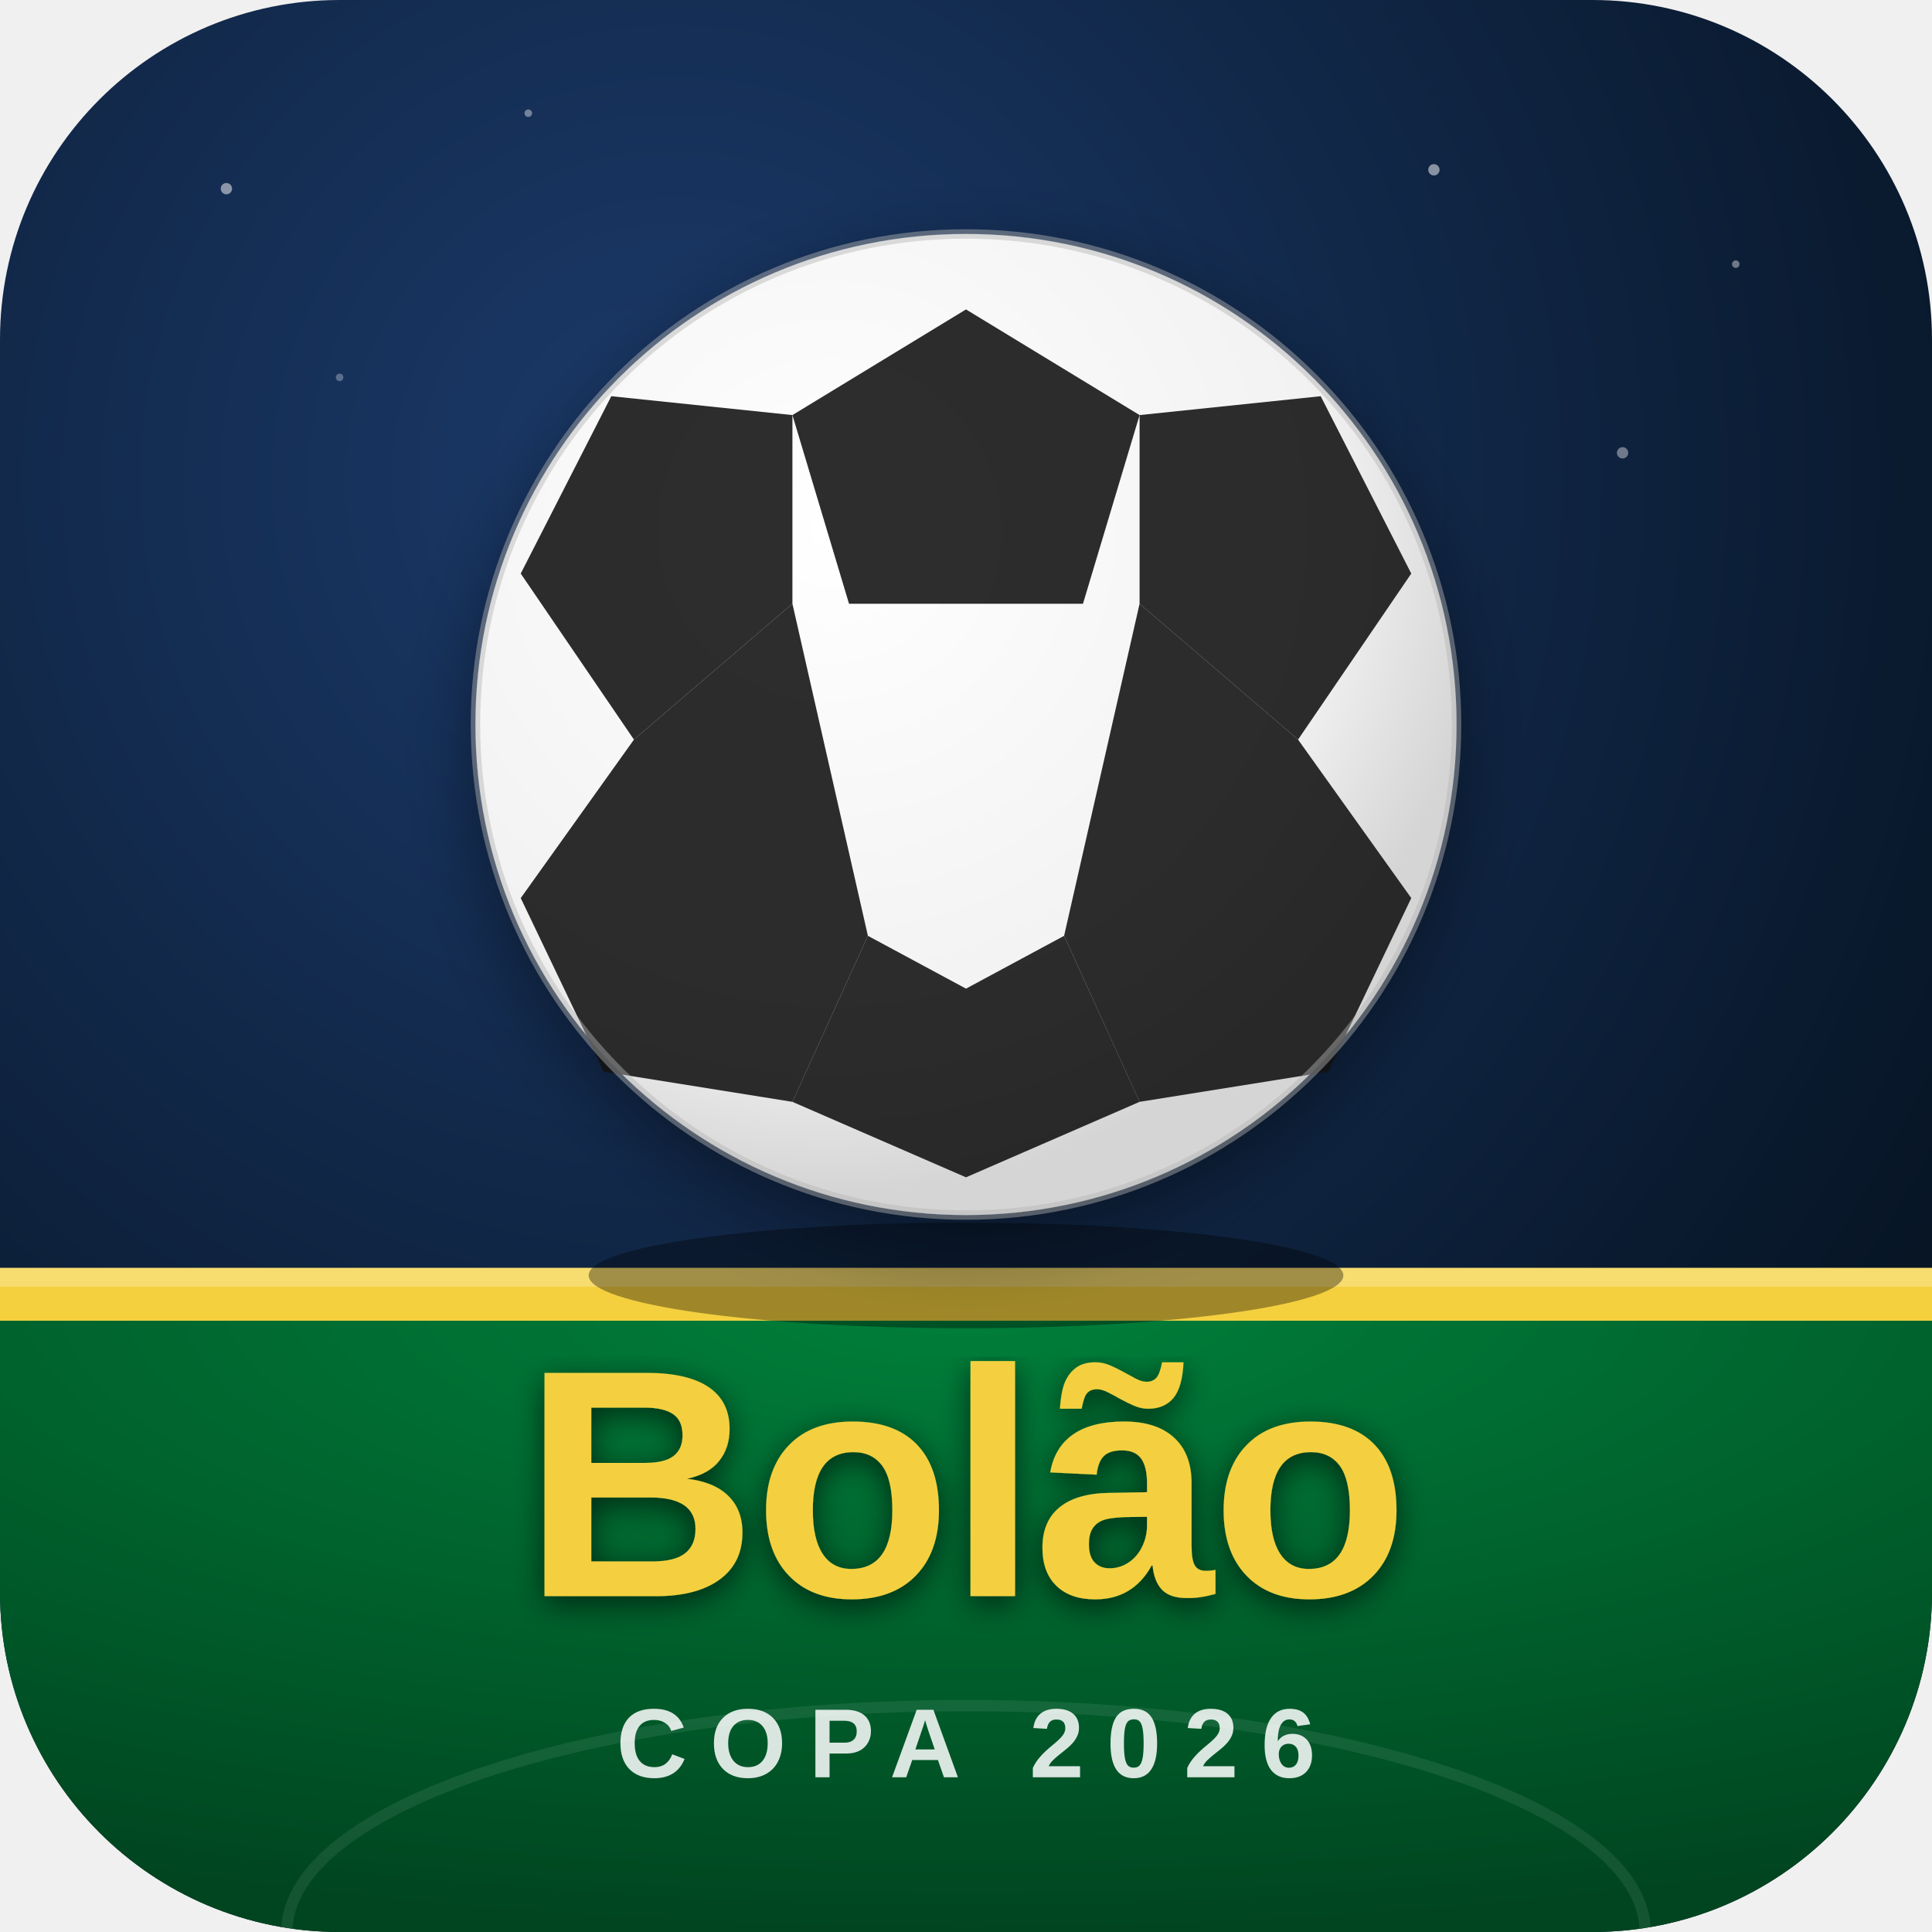
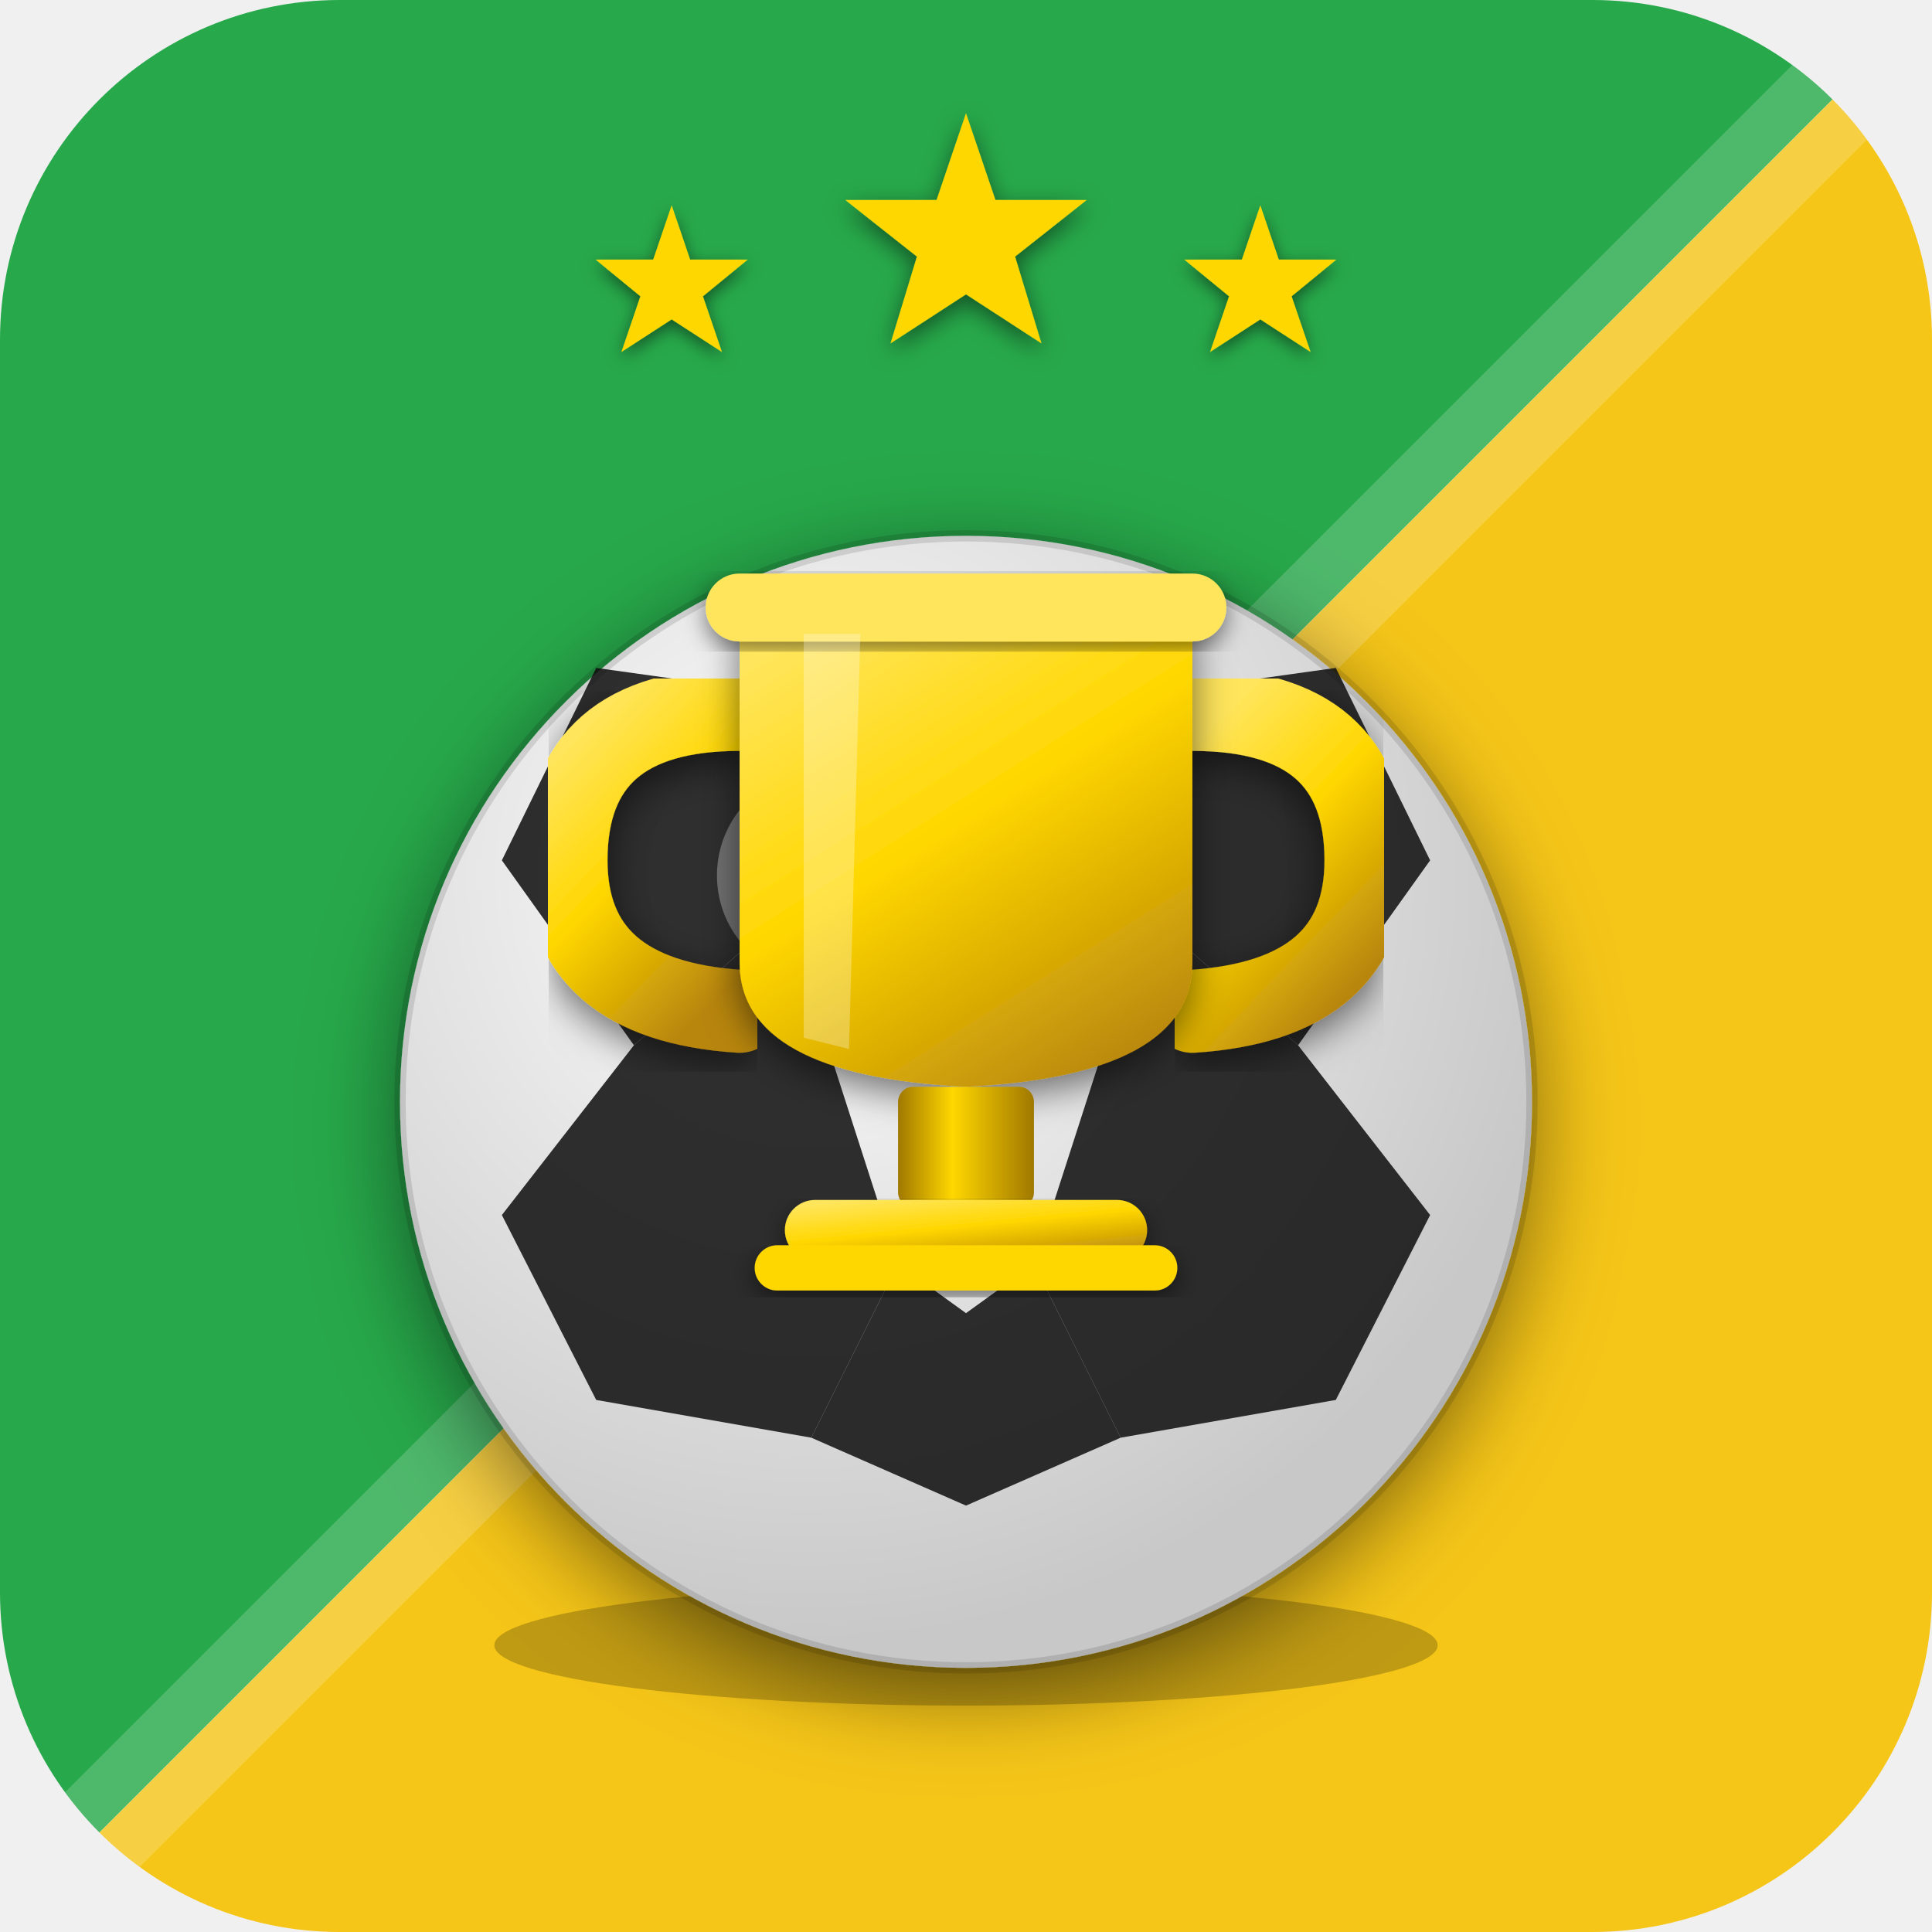
<svg xmlns="http://www.w3.org/2000/svg" viewBox="0 0 512 512">
  <defs>
    <clipPath id="r">
      <rect width="512" height="512" rx="90" />
    </clipPath>
-     <radialGradient id="bg" cx="35%" cy="25%" r="75%">
-       <stop offset="0%" stop-color="#1B3A6B" />
-       <stop offset="100%" stop-color="#071525" />
+     <radialGradient id="ballG" cx="36%" cy="30%" r="68%">
+       <stop offset="0%" stop-color="#ffffff" />
+       <stop offset="100%" stop-color="#c8c8c8" />
    </radialGradient>
-     <radialGradient id="ball" cx="36%" cy="30%" r="68%">
-       <stop offset="0%" stop-color="#ffffff" />
-       <stop offset="75%" stop-color="#f2f2f2" />
-       <stop offset="100%" stop-color="#d5d5d5" />
-     </radialGradient>
-     <radialGradient id="green" cx="50%" cy="0%" r="100%">
-       <stop offset="0%" stop-color="#00803A" />
-       <stop offset="100%" stop-color="#004520" />
-     </radialGradient>
-     <filter id="bshadow" x="-20%" y="-20%" width="140%" height="140%">
-       <feDropShadow dx="0" dy="6" stdDeviation="10" flood-color="#000000" flood-opacity="0.45" />
+     <linearGradient id="cupG" x1="20%" y1="0%" x2="80%" y2="100%">
+       <stop offset="0%" stop-color="#FFE55C" />
+       <stop offset="45%" stop-color="#FFD700" />
+       <stop offset="100%" stop-color="#B8860B" />
+     </linearGradient>
+     <linearGradient id="stemG" x1="0%" y1="0%" x2="100%" y2="0%">
+       <stop offset="0%" stop-color="#A07800" />
+       <stop offset="40%" stop-color="#FFD700" />
+       <stop offset="100%" stop-color="#A07800" />
+     </linearGradient>
+     <filter id="sh" x="-20%" y="-20%" width="140%" height="140%">
+       <feDropShadow dx="0" dy="6" stdDeviation="12" flood-color="#000" flood-opacity="0.5" />
    </filter>
-     <filter id="tshadow" x="-5%" y="-5%" width="110%" height="120%">
-       <feDropShadow dx="0" dy="2" stdDeviation="4" flood-color="#000000" flood-opacity="0.6" />
+     <filter id="sh2" x="-10%" y="-10%" width="120%" height="130%">
+       <feDropShadow dx="0" dy="3" stdDeviation="5" flood-color="#000" flood-opacity="0.55" />
+     </filter>
+     <filter id="sh3" x="-15%" y="-15%" width="130%" height="130%">
+       <feDropShadow dx="0" dy="2" stdDeviation="3" flood-color="#000" flood-opacity="0.5" />
    </filter>
  </defs>
  <g clip-path="url(#r)">
-     <rect width="512" height="512" fill="url(#bg)" />
-     <circle cx="60" cy="50" r="1.5" fill="white" opacity="0.5" />
-     <circle cx="140" cy="30" r="1" fill="white" opacity="0.4" />
-     <circle cx="380" cy="45" r="1.5" fill="white" opacity="0.5" />
-     <circle cx="460" cy="70" r="1" fill="white" opacity="0.4" />
-     <circle cx="90" cy="100" r="1" fill="white" opacity="0.3" />
-     <circle cx="430" cy="120" r="1.5" fill="white" opacity="0.4" />
-     <path d="M0,344 L512,344 L512,512 L0,512 Z" fill="url(#green)" />
-     <ellipse cx="256" cy="512" rx="180" ry="60" fill="none" stroke="rgba(255,255,255,0.08)" stroke-width="3" />
-     <rect x="0" y="336" width="512" height="14" fill="#F4D03F" />
-     <rect x="0" y="336" width="512" height="5" fill="rgba(255,255,255,0.25)" />
-     <ellipse cx="256" cy="338" rx="100" ry="14" fill="rgba(0,0,0,0.35)" />
-     <circle cx="256" cy="192" r="130" fill="url(#ball)" filter="url(#bshadow)" />
-     <path d="M256,82 L302,110 L287,160 L225,160 L210,110 Z" fill="#111111" opacity="0.88" />
-     <path d="M210,110 L162,105 L138,152 L168,196 L210,160 Z" fill="#111111" opacity="0.88" />
-     <path d="M302,110 L350,105 L374,152 L344,196 L302,160 Z" fill="#111111" opacity="0.88" />
-     <path d="M168,196 L138,238 L160,284 L210,292 L230,248 L210,160 Z" fill="#111111" opacity="0.88" />
-     <path d="M344,196 L374,238 L352,284 L302,292 L282,248 L302,160 Z" fill="#111111" opacity="0.88" />
-     <path d="M230,248 L210,292 L256,312 L302,292 L282,248 L256,262 Z" fill="#111111" opacity="0.88" />
-     <circle cx="256" cy="192" r="130" fill="none" stroke="rgba(180,180,180,0.45)" stroke-width="2.5" />
-     <text x="256" y="423" font-size="86" font-family="'Arial Black', 'Helvetica Neue', Arial, sans-serif" font-weight="900" fill="#F4D03F" text-anchor="middle" filter="url(#tshadow)" letter-spacing="-1">Bolão</text>
-     <text x="256" y="471" font-size="26" font-family="Arial, Helvetica, sans-serif" font-weight="700" fill="rgba(255,255,255,0.85)" text-anchor="middle" letter-spacing="6">COPA 2026</text>
+     <polygon points="0,0 512,0 0,512" fill="#27A84A" />
+     <polygon points="512,0 512,512 0,512" fill="#F5C518" />
+     <line x1="0" y1="512" x2="512" y2="0" stroke="rgba(255,255,255,0.18)" stroke-width="28" />
+     <ellipse cx="256" cy="436" rx="125" ry="16" fill="rgba(0,0,0,0.22)" />
+     <circle cx="256" cy="292" r="150" fill="url(#ballG)" filter="url(#sh)" />
+     <path d="M256,155 L304,184 L288,242 L224,242 L208,184Z" fill="#111" opacity="0.87" />
+     <path d="M208,184 L158,177 L133,228 L168,277 L208,242Z" fill="#111" opacity="0.87" />
+     <path d="M304,184 L354,177 L379,228 L344,277 L304,242Z" fill="#111" opacity="0.87" />
+     <path d="M168,277 L133,322 L158,371 L215,381 L238,335 L208,242Z" fill="#111" opacity="0.87" />
+     <path d="M344,277 L379,322 L354,371 L297,381 L274,335 L304,242Z" fill="#111" opacity="0.87" />
+     <path d="M238,335 L215,381 L256,399 L297,381 L274,335 L256,348Z" fill="#111" opacity="0.87" />
+     <circle cx="256" cy="292" r="150" fill="none" stroke="rgba(0,0,0,0.12)" stroke-width="3" />
+     <circle cx="218" cy="232" r="28" fill="rgba(255,255,255,0.32)" />
+     <path d="M196,188 Q150,188 150,228 Q150,265 196,268" fill="none" stroke="url(#cupG)" stroke-width="22" stroke-linecap="round" filter="url(#sh2)" />
+     <path d="M316,188 Q362,188 362,228 Q362,265 316,268" fill="none" stroke="url(#cupG)" stroke-width="22" stroke-linecap="round" filter="url(#sh2)" />
+     <path d="M196,162 L196,255 Q196,285 256,288 Q316,285 316,255 L316,162 Z" fill="url(#cupG)" filter="url(#sh2)" />
+     <rect x="187" y="152" width="138" height="18" rx="9" fill="#FFE55C" filter="url(#sh3)" />
+     <path d="M213,168 L228,168 L225,278 L213,275Z" fill="rgba(255,255,255,0.28)" />
+     <rect x="238" y="288" width="36" height="32" rx="4" fill="url(#stemG)" />
+     <rect x="208" y="318" width="96" height="16" rx="8" fill="url(#cupG)" filter="url(#sh3)" />
+     <rect x="200" y="330" width="112" height="12" rx="6" fill="#FFD700" filter="url(#sh3)" />
+     <g transform="translate(178,76) scale(0.72)" filter="url(#sh3)">
+       <polygon points="0,-30 6.8,-10 28,-10 11.5,3.5 18.5,24 0,12 -18.5,24 -11.5,3.5 -28,-10 -6.8,-10" fill="#FFD700" />
+     </g>
+     <g transform="translate(256,64)" filter="url(#sh3)">
+       <polygon points="0,-34 7.8,-11 32,-11 13,4 20,27 0,14 -20,27 -13,4 -32,-11 -7.8,-11" fill="#FFD700" />
+     </g>
+     <g transform="translate(334,76) scale(0.72)" filter="url(#sh3)">
+       <polygon points="0,-30 6.8,-10 28,-10 11.5,3.5 18.5,24 0,12 -18.5,24 -11.5,3.5 -28,-10 -6.8,-10" fill="#FFD700" />
+     </g>
  </g>
</svg>
